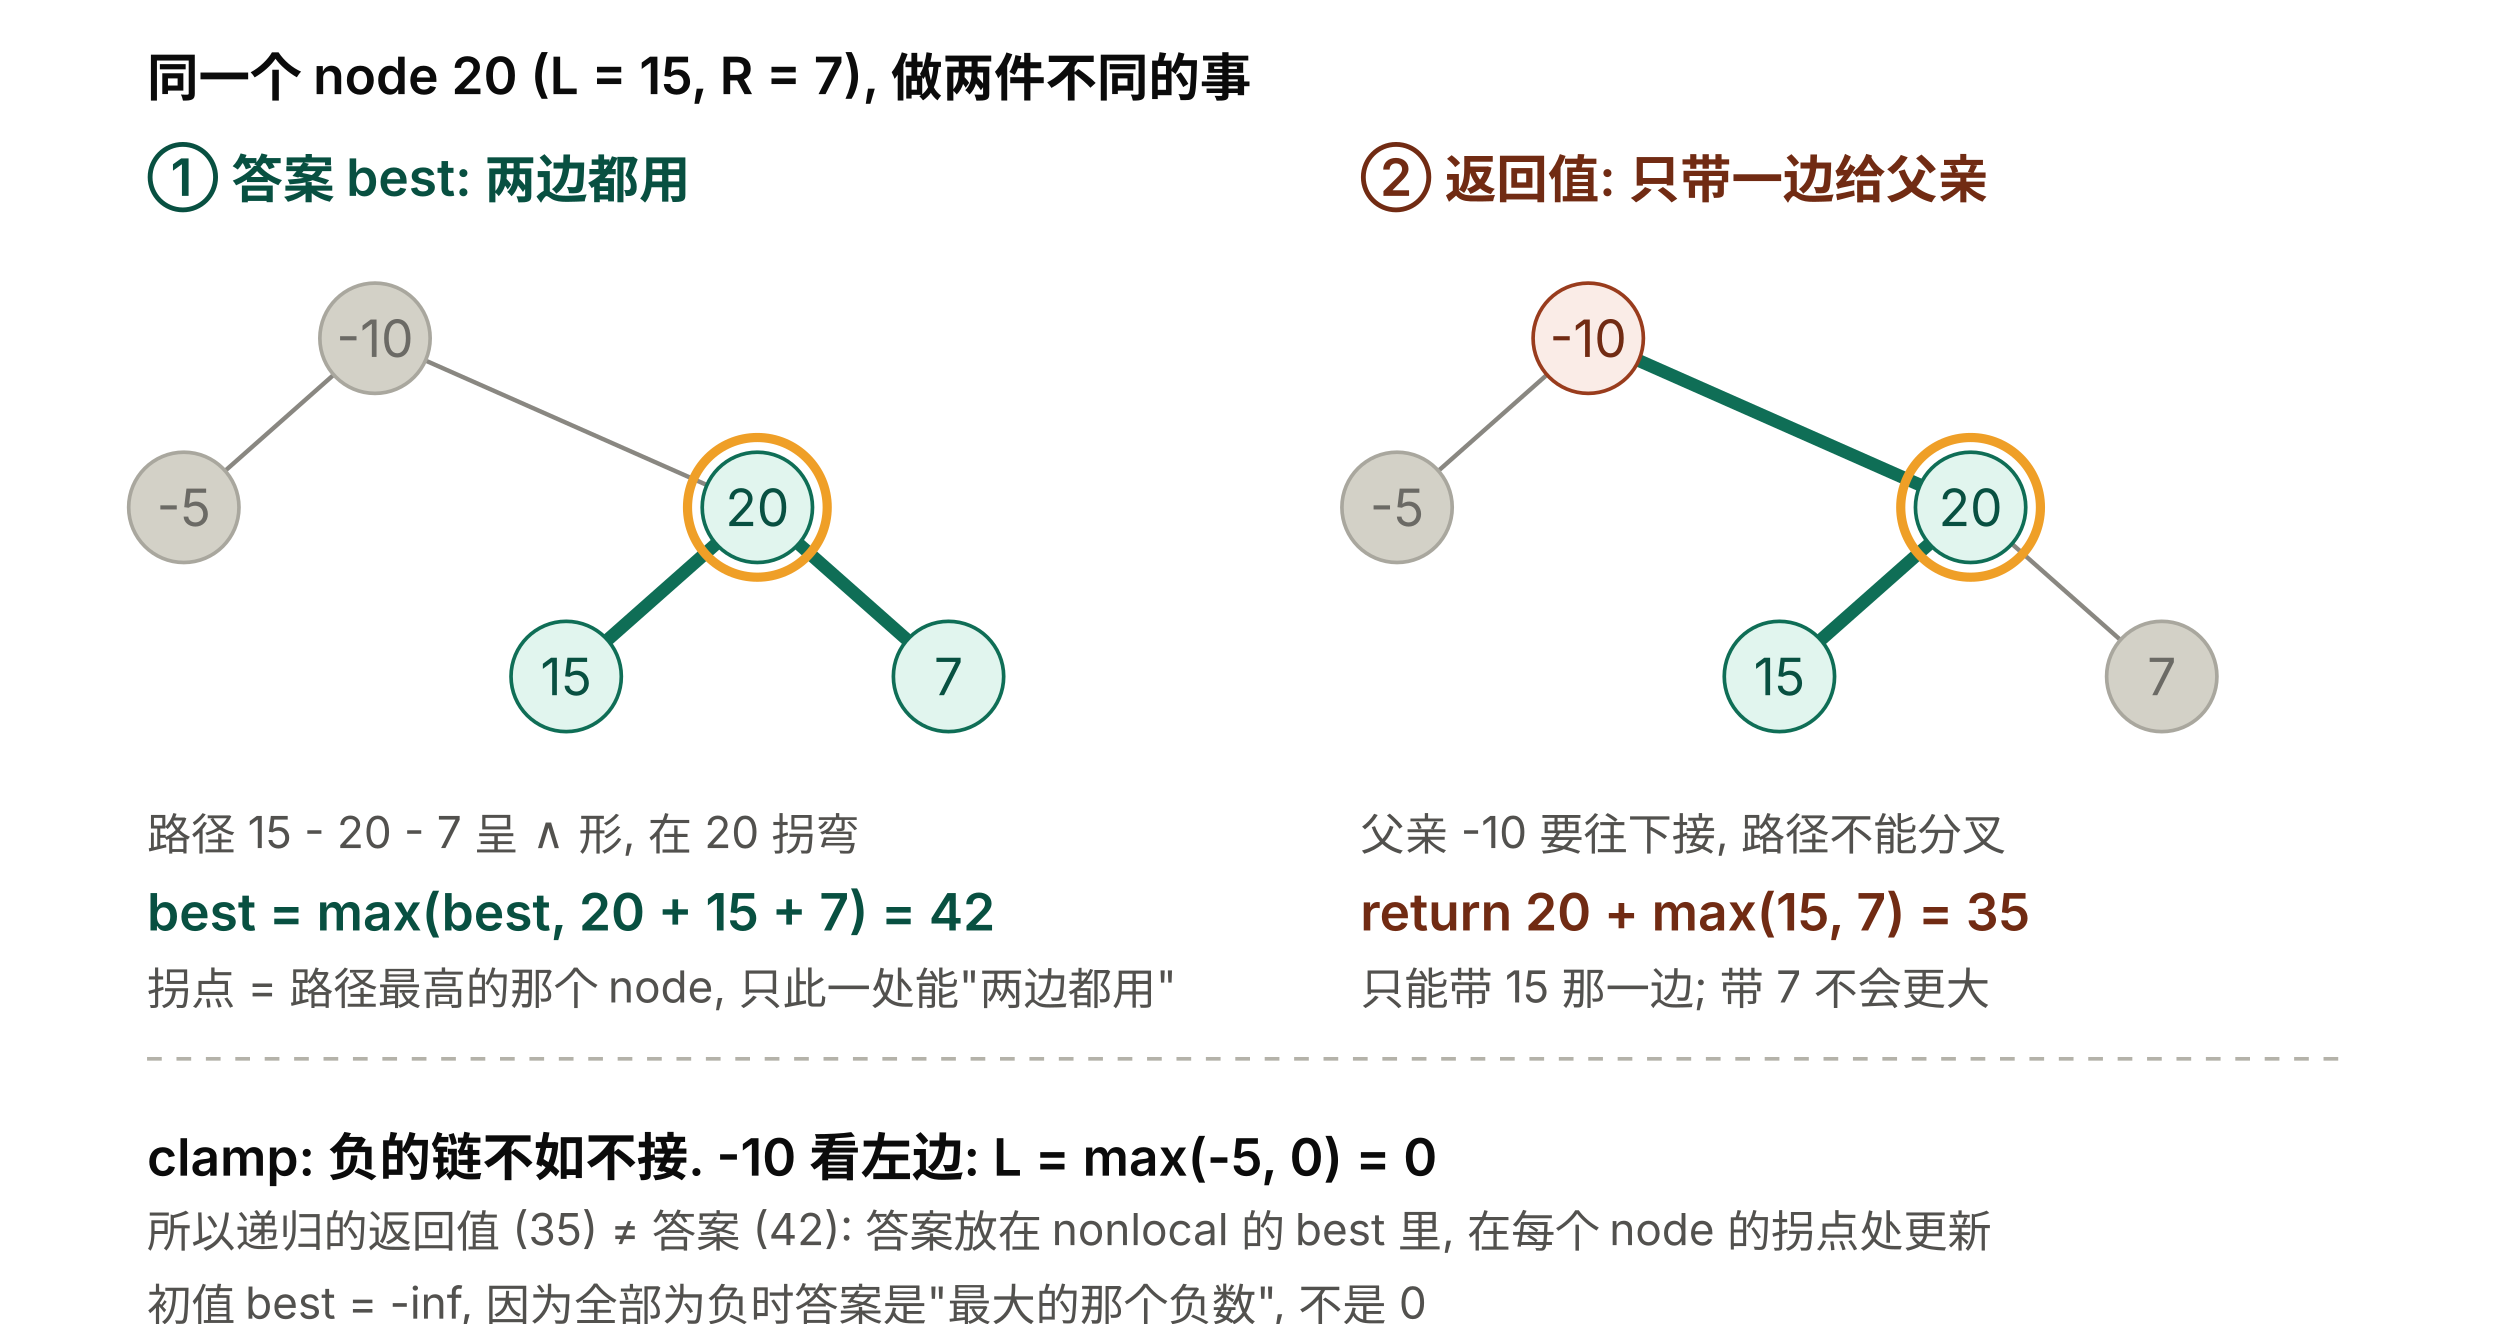
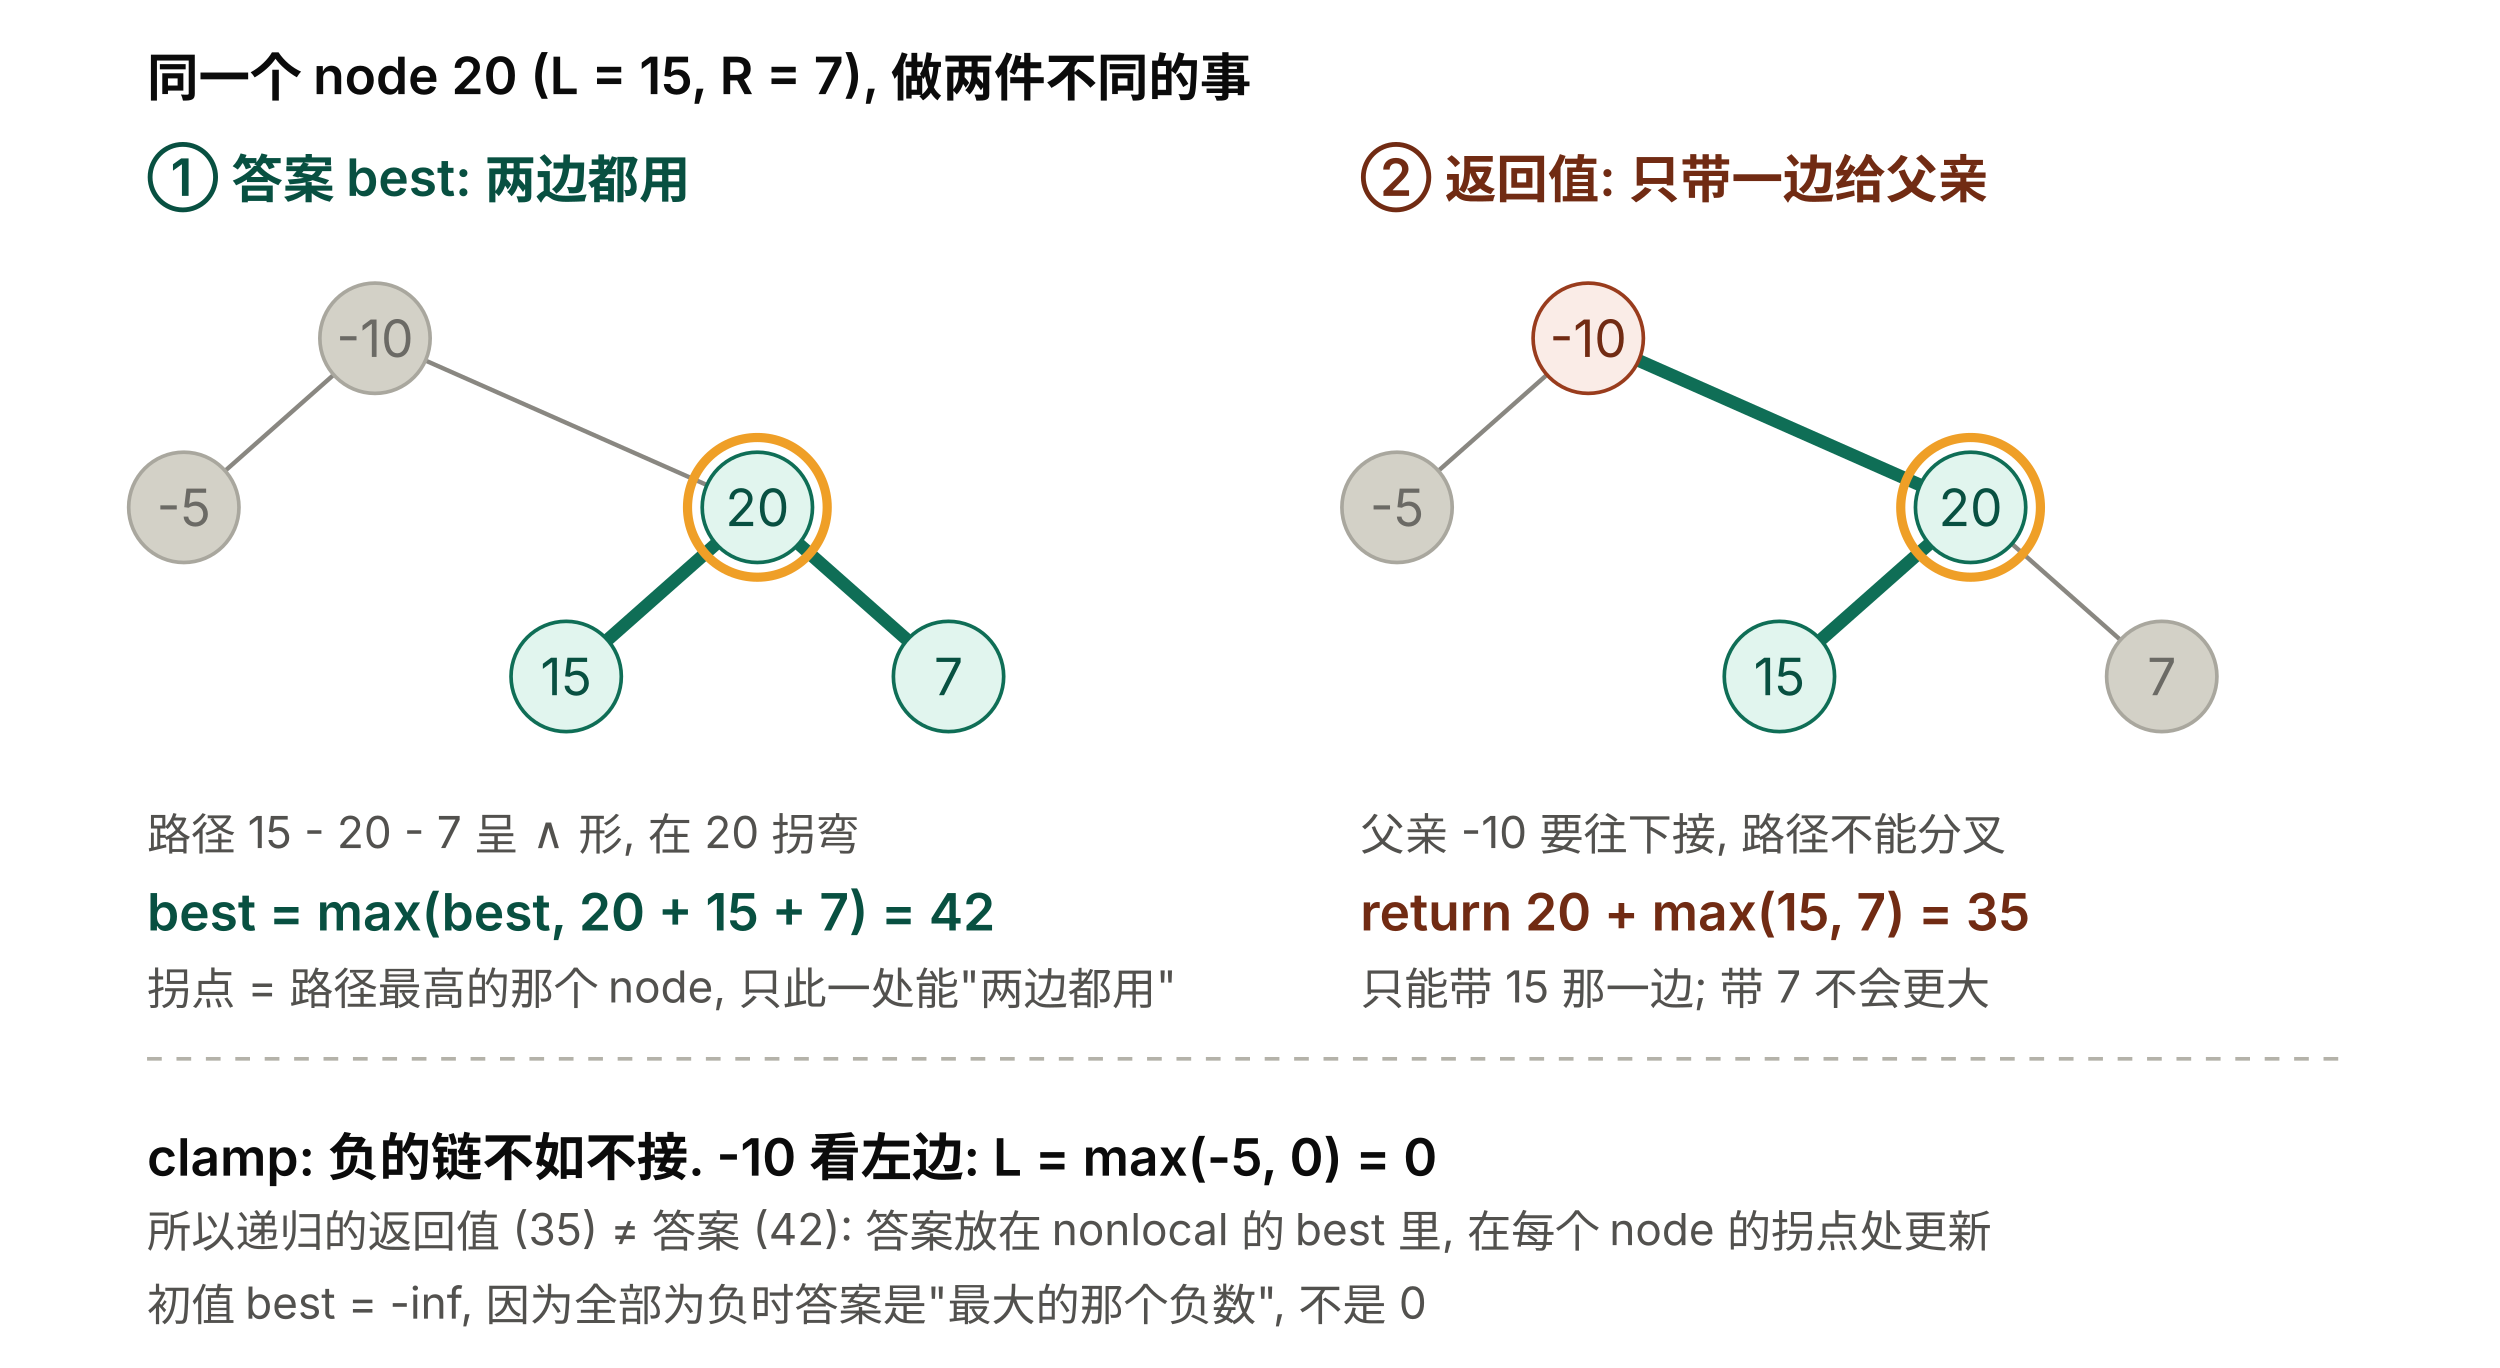
- <svg xmlns="http://www.w3.org/2000/svg" width="100%" viewBox="0 0 680 360" role="img" font-family="ui-sans-serif, system-ui, -apple-system, &quot;PingFang SC&quot;, sans-serif">
+ <svg xmlns="http://www.w3.org/2000/svg" width="100%" viewBox="0 0 680 372" role="img" font-family="ui-sans-serif, system-ui, -apple-system, &quot;PingFang SC&quot;, sans-serif">
  <defs>
    <marker id="arrow" viewBox="0 0 10 10" refX="8" refY="5" markerWidth="6" markerHeight="6" orient="auto">
      <path d="M2 1L8 5L2 9" fill="none" stroke="#5F5E5A" stroke-width="1.5" stroke-linecap="round" stroke-linejoin="round" />
    </marker>
    <marker id="arrowO" viewBox="0 0 10 10" refX="8" refY="5" markerWidth="6" markerHeight="6" orient="auto">
      <path d="M2 1L8 5L2 9" fill="none" stroke="#D85A30" stroke-width="1.5" stroke-linecap="round" stroke-linejoin="round" />
    </marker>
    <marker id="arrowG" viewBox="0 0 10 10" refX="8" refY="5" markerWidth="6" markerHeight="6" orient="auto">
      <path d="M2 1L8 5L2 9" fill="none" stroke="#0F6E56" stroke-width="1.5" stroke-linecap="round" stroke-linejoin="round" />
    </marker>
  </defs>
  <text x="40" y="20" font-size="14" text-anchor="start" fill="#0B0B0B" font-weight="600" dominant-baseline="central">同一个 node 20 (L = 15, R = 7), 做两件不同的事</text>
  <text x="40" y="46" font-size="14" text-anchor="start" fill="#085041" font-weight="600" dominant-baseline="central">① 答案 best: 两边都用</text>
  <text x="370" y="46" font-size="14" text-anchor="start" fill="#712B13" font-weight="600" dominant-baseline="central">② 返回值: 只带一边给父亲</text>
  <line x1="102" y1="92" x2="50" y2="138" stroke="#898781" stroke-width="1.2" />
  <line x1="206" y1="138" x2="154" y2="184" stroke="#0F6E56" stroke-width="3.5" />
  <line x1="102" y1="92" x2="206" y2="138" stroke="#898781" stroke-width="1.2" />
  <line x1="206" y1="138" x2="258" y2="184" stroke="#0F6E56" stroke-width="3.5" />
  <circle cx="50" cy="138" r="15" fill="#D3D1C7" stroke="#A9A79E" stroke-width="1" />
  <text x="50" y="138" font-size="14" text-anchor="middle" fill="#6B6A65" dominant-baseline="central">-5</text>
  <circle cx="102" cy="92" r="15" fill="#D3D1C7" stroke="#A9A79E" stroke-width="1" />
  <text x="102" y="92" font-size="14" text-anchor="middle" fill="#6B6A65" dominant-baseline="central">-10</text>
  <circle cx="154" cy="184" r="15" fill="#E1F5EE" stroke="#0F6E56" stroke-width="1" />
  <text x="154" y="184" font-size="14" text-anchor="middle" fill="#085041" dominant-baseline="central">15</text>
  <circle cx="206" cy="138" r="15" fill="#E1F5EE" stroke="#0F6E56" stroke-width="1" />
  <circle cx="206" cy="138" r="19" fill="none" stroke="#EF9F27" stroke-width="2.5" />
  <text x="206" y="138" font-size="14" text-anchor="middle" fill="#085041" dominant-baseline="central">20</text>
  <circle cx="258" cy="184" r="15" fill="#E1F5EE" stroke="#0F6E56" stroke-width="1" />
  <text x="258" y="184" font-size="14" text-anchor="middle" fill="#085041" dominant-baseline="central">7</text>
  <line x1="432" y1="92" x2="380" y2="138" stroke="#898781" stroke-width="1.2" />
  <line x1="536" y1="138" x2="484" y2="184" stroke="#0F6E56" stroke-width="3.5" />
  <line x1="432" y1="92" x2="536" y2="138" stroke="#0F6E56" stroke-width="3.5" />
  <line x1="536" y1="138" x2="588" y2="184" stroke="#898781" stroke-width="1.2" />
  <circle cx="380" cy="138" r="15" fill="#D3D1C7" stroke="#A9A79E" stroke-width="1" />
  <text x="380" y="138" font-size="14" text-anchor="middle" fill="#6B6A65" dominant-baseline="central">-5</text>
  <circle cx="432" cy="92" r="15" fill="#FAECE7" stroke="#993C1D" stroke-width="1" />
  <text x="432" y="92" font-size="14" text-anchor="middle" fill="#712B13" dominant-baseline="central">-10</text>
  <circle cx="484" cy="184" r="15" fill="#E1F5EE" stroke="#0F6E56" stroke-width="1" />
  <text x="484" y="184" font-size="14" text-anchor="middle" fill="#085041" dominant-baseline="central">15</text>
  <circle cx="536" cy="138" r="15" fill="#E1F5EE" stroke="#0F6E56" stroke-width="1" />
  <circle cx="536" cy="138" r="19" fill="none" stroke="#EF9F27" stroke-width="2.5" />
  <text x="536" y="138" font-size="14" text-anchor="middle" fill="#085041" dominant-baseline="central">20</text>
  <circle cx="588" cy="184" r="15" fill="#D3D1C7" stroke="#A9A79E" stroke-width="1" />
  <text x="588" y="184" font-size="14" text-anchor="middle" fill="#6B6A65" dominant-baseline="central">7</text>
  <text x="40" y="226" font-size="12" text-anchor="start" fill="#52514E" dominant-baseline="central">路径 15 - 20 - 7 呈 ∧ 形, 在 20 拐弯</text>
  <text x="40" y="248" font-size="14" text-anchor="start" fill="#085041" font-weight="600" dominant-baseline="central">best = max(best, 20 + 15 + 7) = 42</text>
  <text x="40" y="268" font-size="12" text-anchor="start" fill="#52514E" dominant-baseline="central">拐点 = 路径最高的那个 node, 只此一处能"两边都用"</text>
  <text x="370" y="226" font-size="12" text-anchor="start" fill="#52514E" dominant-baseline="central">父亲 -10 要往下接, 路径不能分叉</text>
  <text x="370" y="248" font-size="14" text-anchor="start" fill="#712B13" font-weight="600" dominant-baseline="central">return 20 + max(15, 7) = 35</text>
  <text x="370" y="268" font-size="12" text-anchor="start" fill="#52514E" dominant-baseline="central">只能带 15 那一边; 带 7 不会更大</text>
  <line x1="40" y1="288" x2="640" y2="288" stroke="#B4B2A9" stroke-width="1" stroke-dasharray="4 4" />
  <text x="40" y="312" font-size="14" text-anchor="start" fill="#0B0B0B" font-weight="600" dominant-baseline="central">clamp: 负的链不如不接. -10 看左边: L = max(-5, 0) = 0</text>
  <text x="40" y="334" font-size="12" text-anchor="start" fill="#52514E" dominant-baseline="central">所以递归的返回值 (35) ≠ 答案 (42): 答案放在 nonlocal 的 best 里, 在每个 node 的拐点处更新</text>
  <text x="40" y="354" font-size="12" text-anchor="start" fill="#52514E" dominant-baseline="central">初值 best = -inf, 因为全部为负时答案是"最大的那个负数", 不是 0</text>
</svg>
